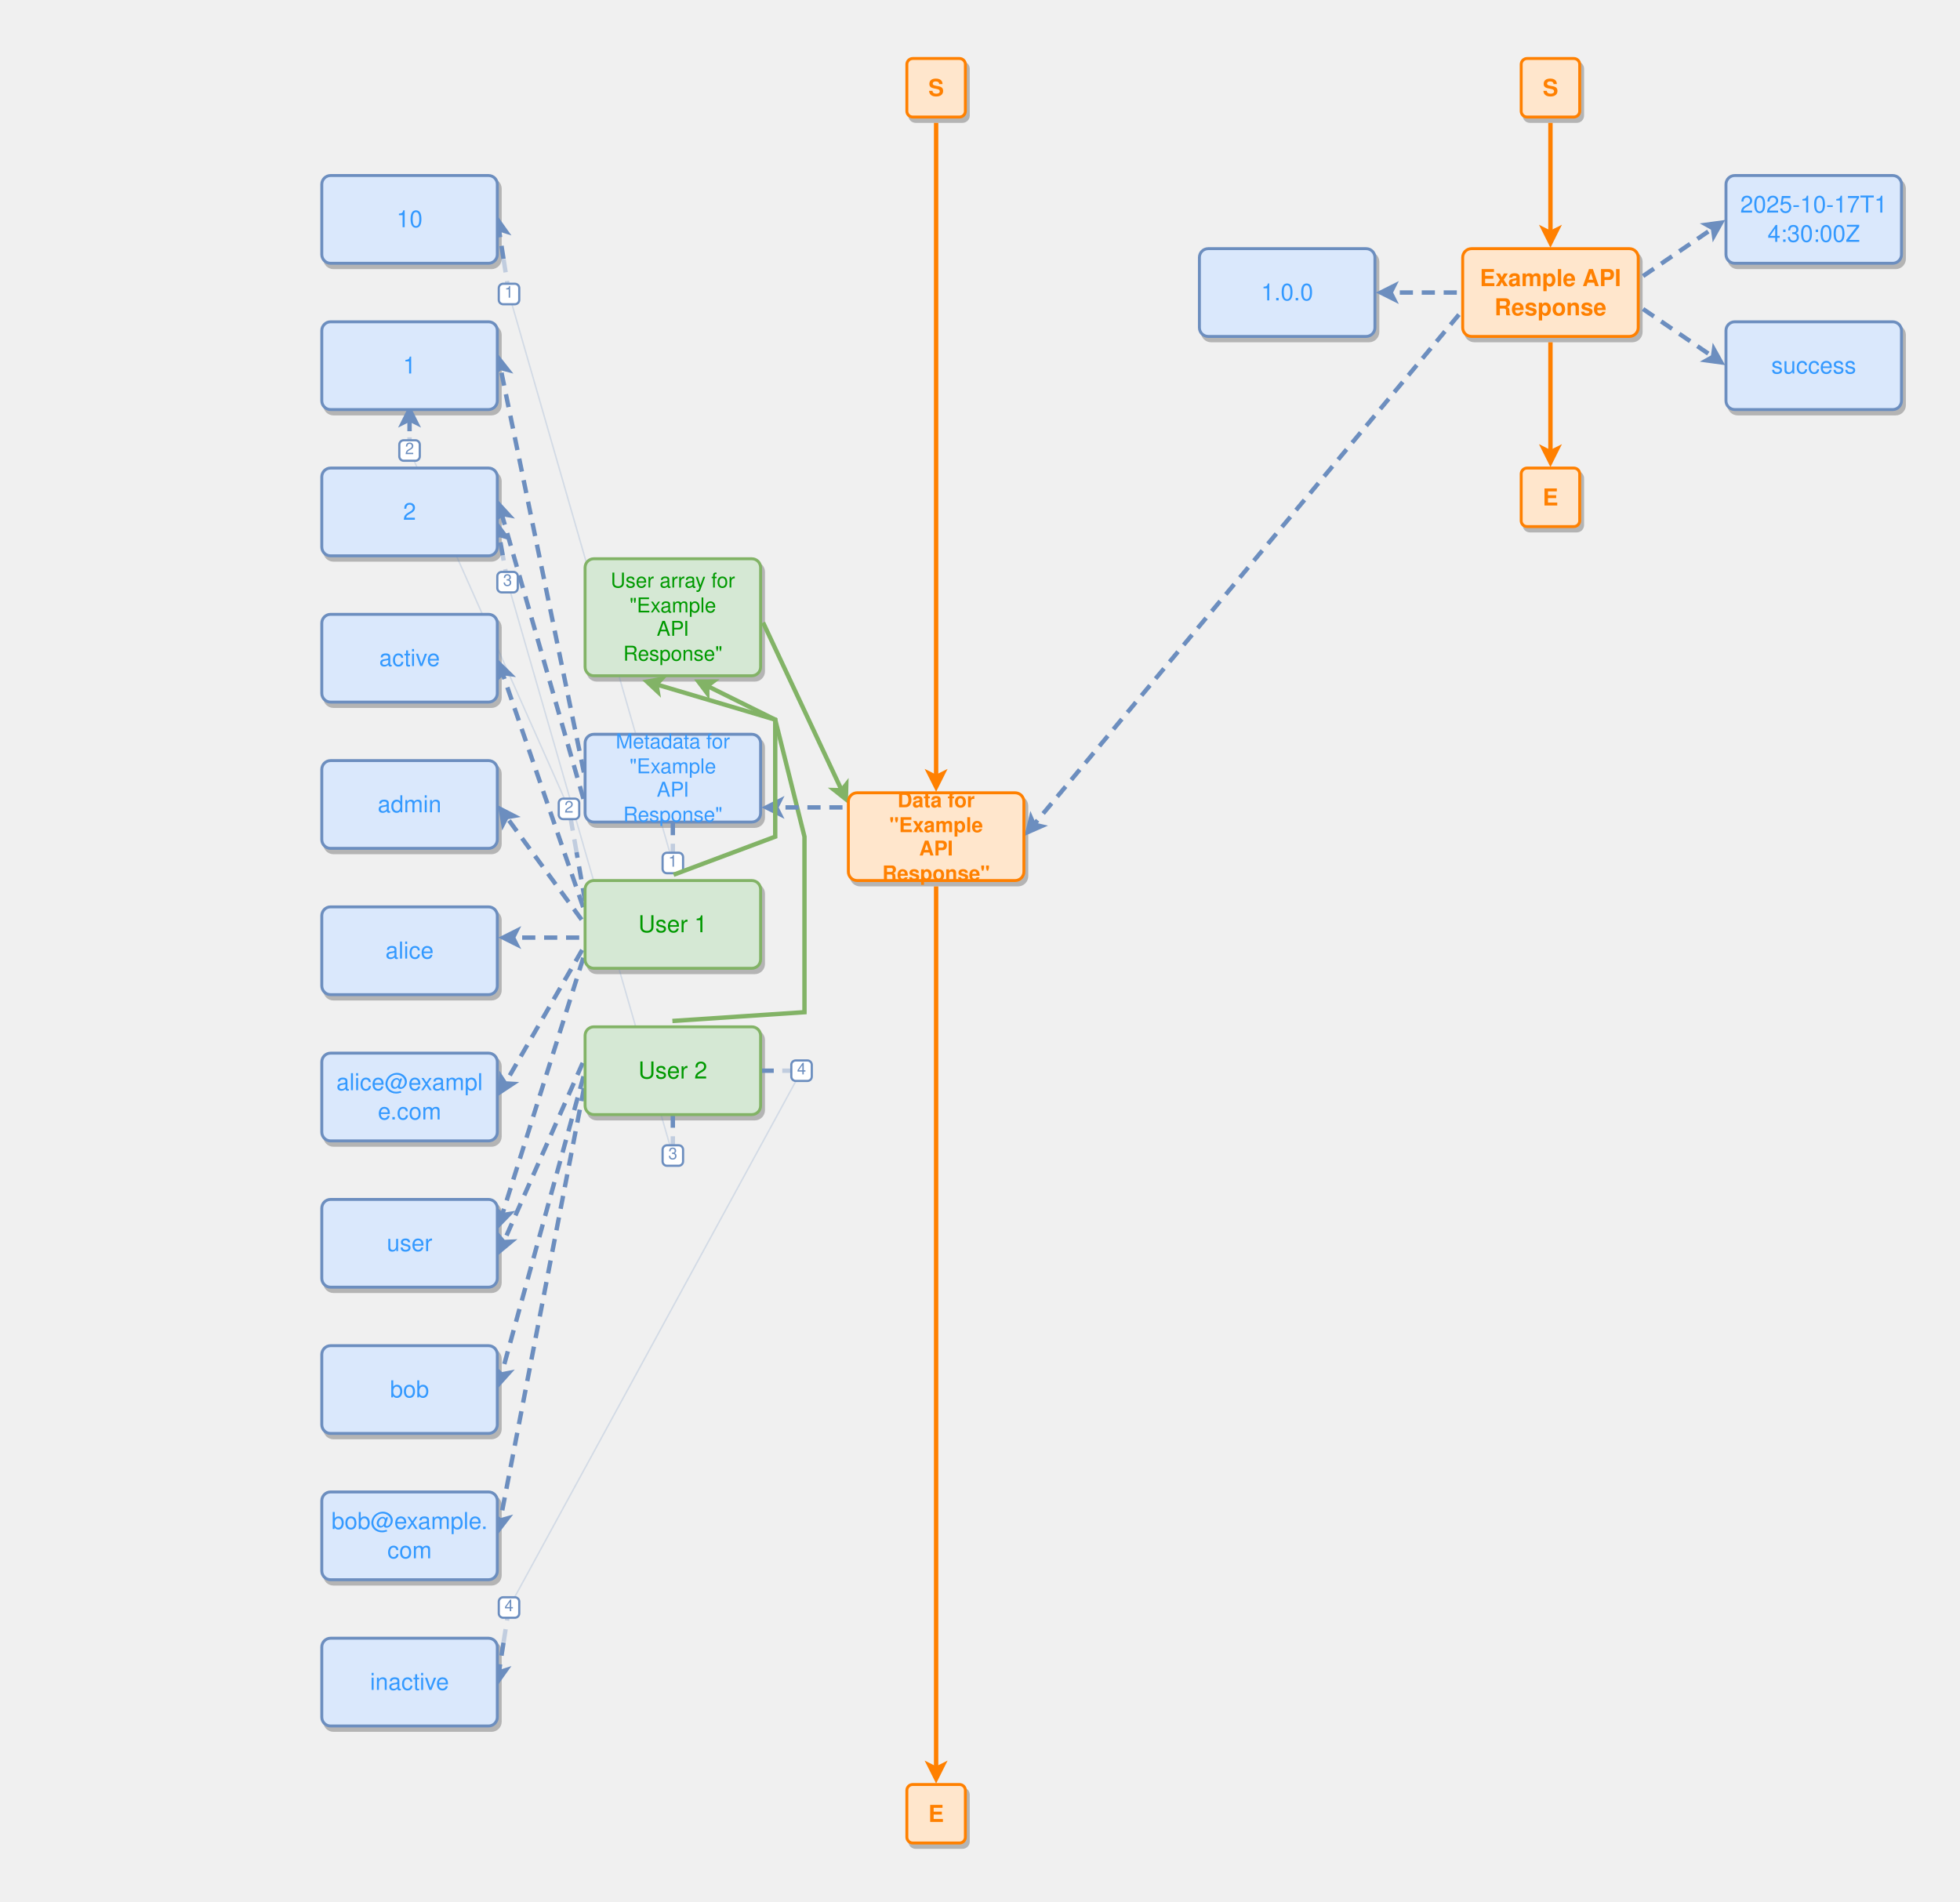
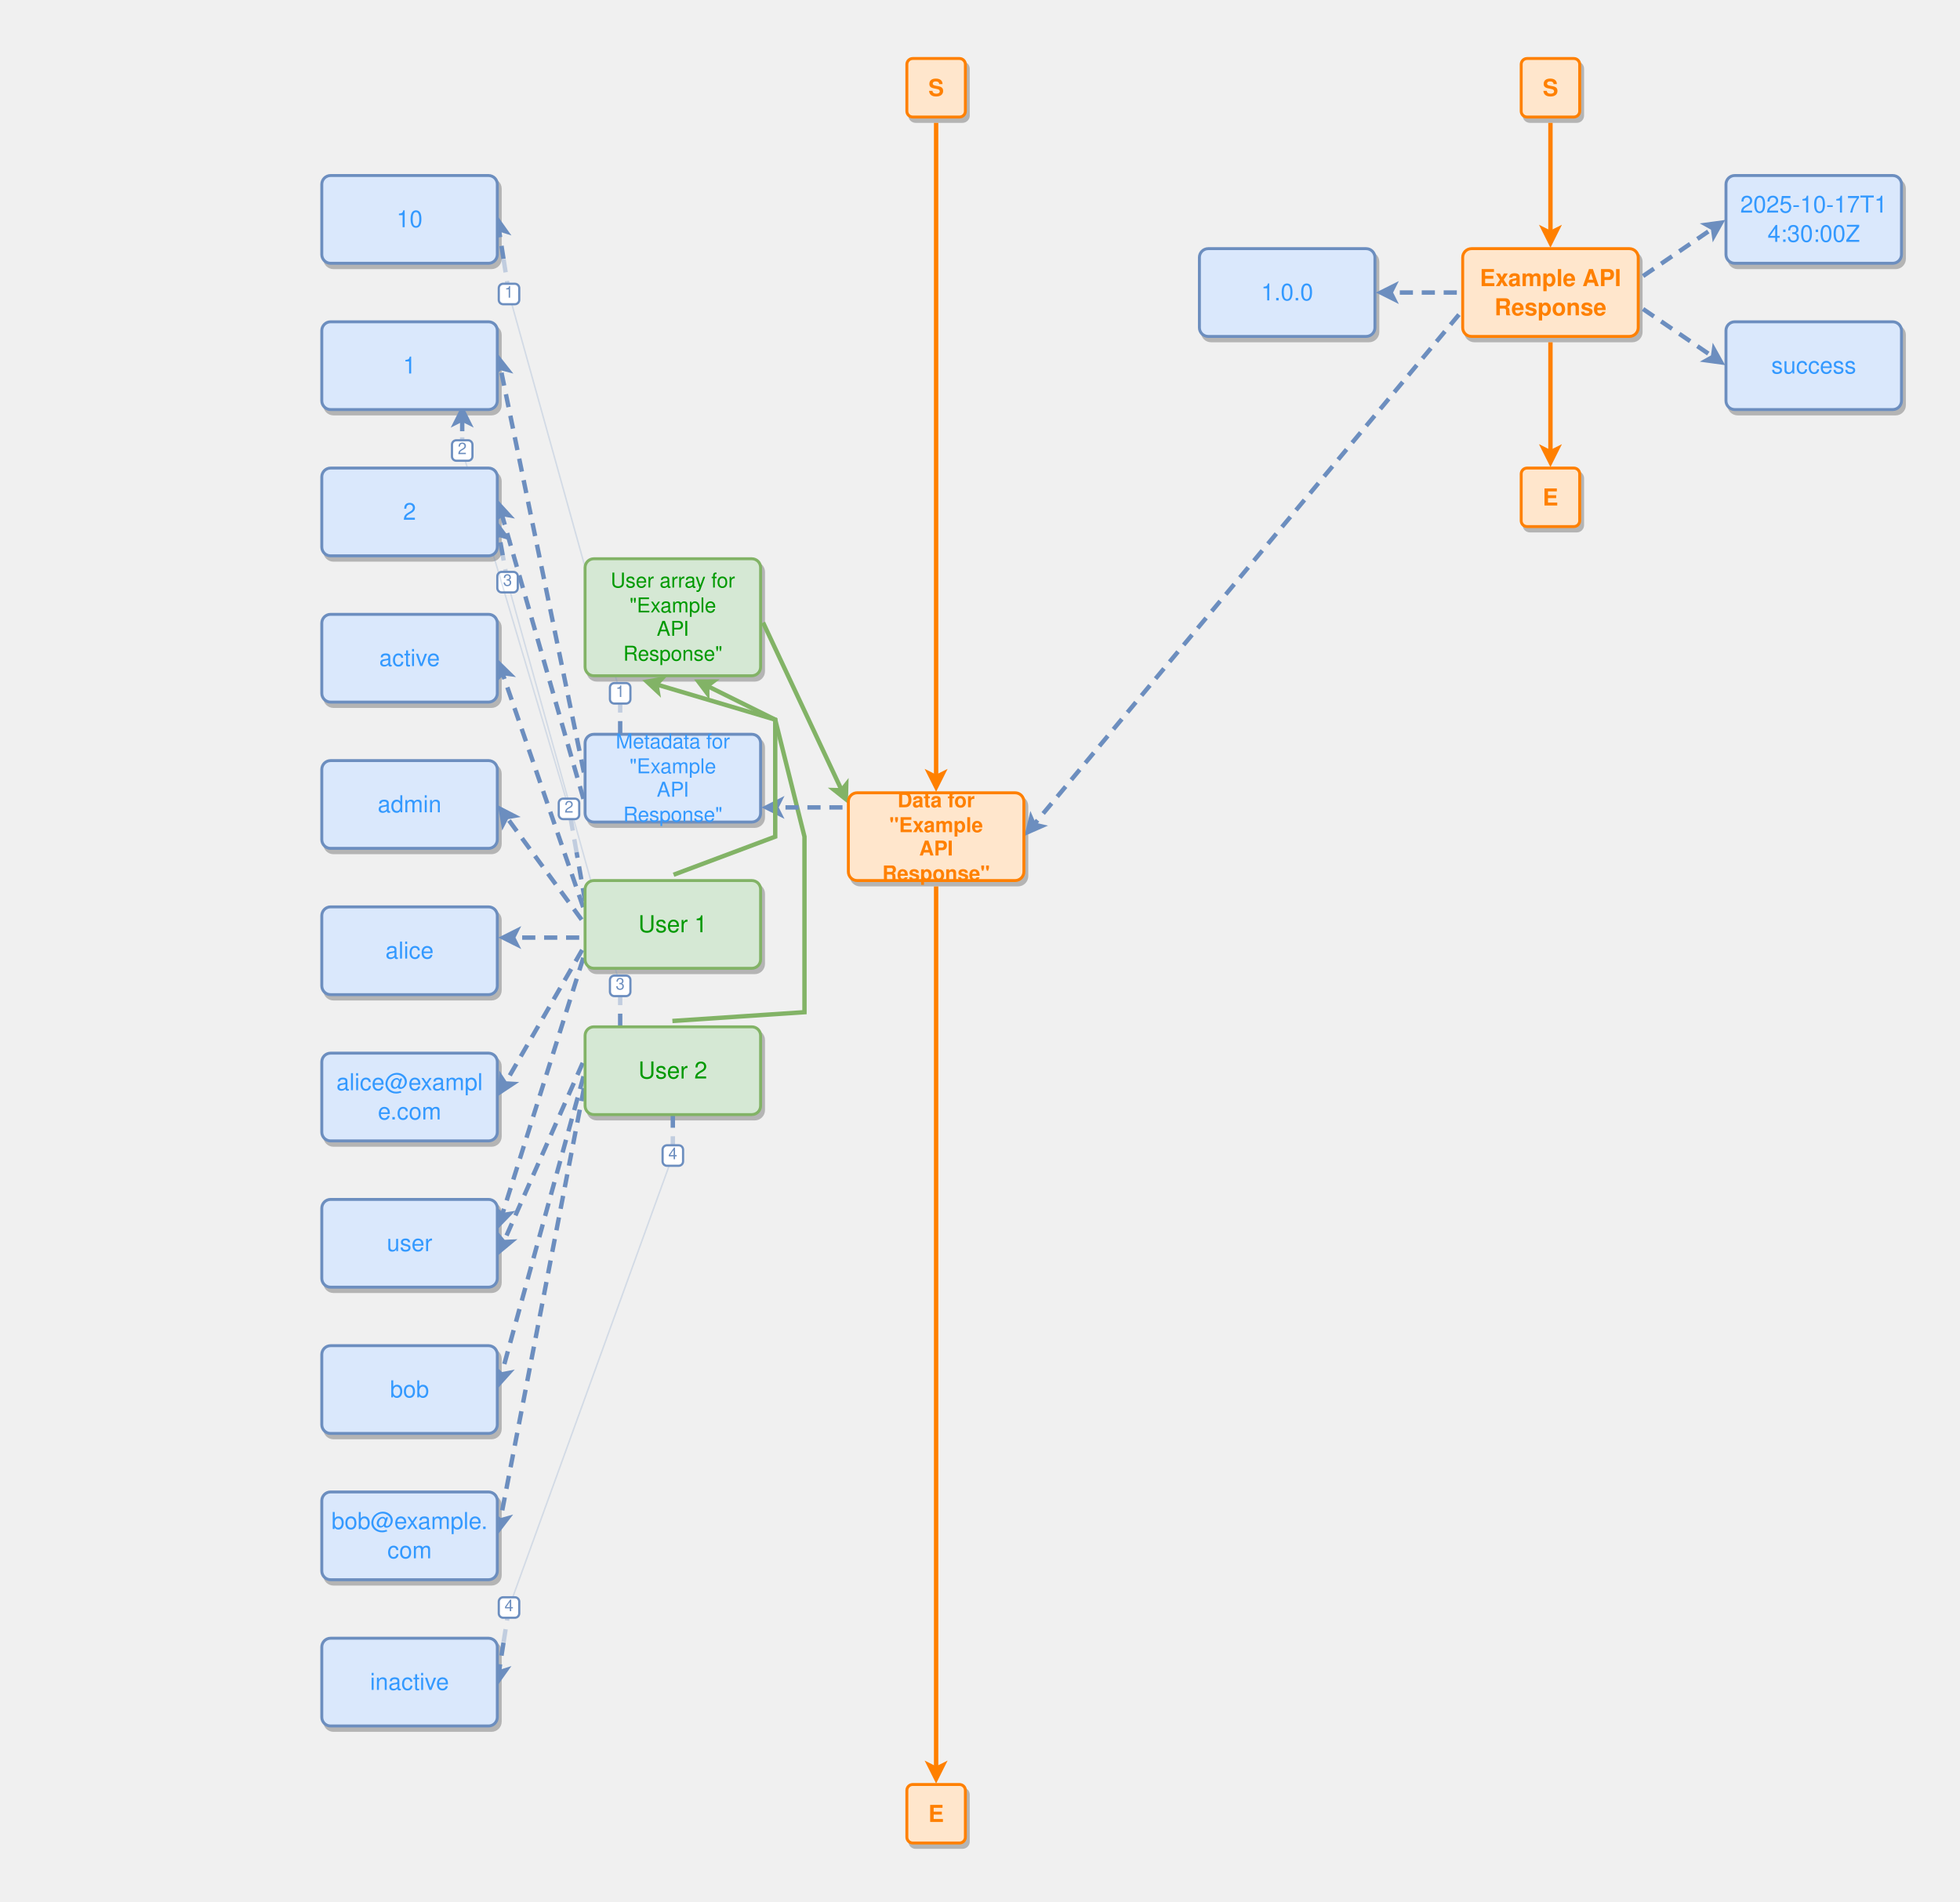
<svg xmlns="http://www.w3.org/2000/svg" width="1340" height="1300" viewBox="0 0 1340 1300">
  <defs>
  </defs>
  <g id="container-shells">
  </g>
  <g id="node-shadows">
    <rect x="220" y="220" width="120" height="60" rx="6" ry="6" fill="#000000" stroke="#000000" stroke-width="2" opacity="0.25" transform="translate(2,3)" />
    <rect x="400" y="702" width="120" height="60" rx="6" ry="6" fill="#000000" stroke="#000000" stroke-width="2" opacity="0.25" transform="translate(2,3)" />
    <rect x="400" y="382" width="120" height="80" rx="6" ry="6" fill="#000000" stroke="#000000" stroke-width="2" opacity="0.25" transform="translate(2,3)" />
    <rect x="220" y="420" width="120" height="60" rx="6" ry="6" fill="#000000" stroke="#000000" stroke-width="2" opacity="0.25" transform="translate(2,3)" />
    <rect x="220" y="520" width="120" height="60" rx="6" ry="6" fill="#000000" stroke="#000000" stroke-width="2" opacity="0.25" transform="translate(2,3)" />
    <rect x="220" y="620" width="120" height="60" rx="6" ry="6" fill="#000000" stroke="#000000" stroke-width="2" opacity="0.25" transform="translate(2,3)" />
    <rect x="220" y="720" width="120" height="60" rx="6" ry="6" fill="#000000" stroke="#000000" stroke-width="2" opacity="0.25" transform="translate(2,3)" />
    <rect x="220" y="920" width="120" height="60" rx="6" ry="6" fill="#000000" stroke="#000000" stroke-width="2" opacity="0.25" transform="translate(2,3)" />
    <rect x="220" y="1020" width="120" height="60" rx="6" ry="6" fill="#000000" stroke="#000000" stroke-width="2" opacity="0.25" transform="translate(2,3)" />
    <rect x="220" y="1120" width="120" height="60" rx="6" ry="6" fill="#000000" stroke="#000000" stroke-width="2" opacity="0.25" transform="translate(2,3)" />
    <rect x="1180" y="220" width="120" height="60" rx="6" ry="6" fill="#000000" stroke="#000000" stroke-width="2" opacity="0.25" transform="translate(2,3)" />
    <rect x="820" y="170" width="120" height="60" rx="6" ry="6" fill="#000000" stroke="#000000" stroke-width="2" opacity="0.25" transform="translate(2,3)" />
    <rect x="220" y="820" width="120" height="60" rx="6" ry="6" fill="#000000" stroke="#000000" stroke-width="2" opacity="0.25" transform="translate(2,3)" />
    <rect x="620" y="40" width="40" height="40" rx="4" ry="4" fill="#000000" stroke="#000000" stroke-width="2" opacity="0.25" transform="translate(2,3)" />
    <rect x="620" y="1220" width="40" height="40" rx="4" ry="4" fill="#000000" stroke="#000000" stroke-width="2" opacity="0.25" transform="translate(2,3)" />
    <rect x="1040" y="40" width="40" height="40" rx="4" ry="4" fill="#000000" stroke="#000000" stroke-width="2" opacity="0.25" transform="translate(2,3)" />
    <rect x="1040" y="320" width="40" height="40" rx="4" ry="4" fill="#000000" stroke="#000000" stroke-width="2" opacity="0.25" transform="translate(2,3)" />
    <rect x="220" y="120" width="120" height="60" rx="6" ry="6" fill="#000000" stroke="#000000" stroke-width="2" opacity="0.25" transform="translate(2,3)" />
    <rect x="220" y="320" width="120" height="60" rx="6" ry="6" fill="#000000" stroke="#000000" stroke-width="2" opacity="0.25" transform="translate(2,3)" />
    <rect x="1180" y="120" width="120" height="60" rx="6" ry="6" fill="#000000" stroke="#000000" stroke-width="2" opacity="0.25" transform="translate(2,3)" />
    <rect x="580" y="542" width="120" height="60" rx="6" ry="6" fill="#000000" stroke="#000000" stroke-width="2" opacity="0.25" transform="translate(2,3)" />
    <rect x="1000" y="170" width="120" height="60" rx="6" ry="6" fill="#000000" stroke="#000000" stroke-width="2" opacity="0.25" transform="translate(2,3)" />
    <rect x="400" y="502" width="120" height="60" rx="6" ry="6" fill="#000000" stroke="#000000" stroke-width="2" opacity="0.25" transform="translate(2,3)" />
    <rect x="400" y="602" width="120" height="60" rx="6" ry="6" fill="#000000" stroke="#000000" stroke-width="2" opacity="0.25" transform="translate(2,3)" />
  </g>
  <g id="edges">
    <g class="edge" data-edge-idx="0" data-edge-base="partof" data-edge-from="10" data-edge-to="11">
      <polyline points="459.70,698.01 550,692 550,572 530,492 448.77,467.91" fill="none" stroke="#82b366" stroke-width="3" />
      <path d="M 442.30 465.99 L 452.21 464.23 L 448.77 467.91 L 449.65 472.86 Z" fill="#82b366" stroke="#82b366" stroke-width="3" stroke-miterlimit="10" />
    </g>
    <g class="edge" data-edge-idx="1" data-edge-base="expresses" data-edge-from="10" data-edge-to="16">
      <line x1="398.94" y1="735.86" x2="342.85" y2="939.64" stroke="#6c8ebf" stroke-width="3" stroke-dasharray="9 6" />
      <path d="M 341.06 946.14 L 339.11 936.27 L 342.85 939.64 L 347.79 938.66 Z" fill="#6c8ebf" stroke="#6c8ebf" stroke-width="3" stroke-miterlimit="10" />
      <text x="370" y="837" text-anchor="middle" dominant-baseline="middle" font-family="Helvetica,Inter,Segoe UI,Arial" font-size="11" paint-order="stroke" stroke="#ffffff" stroke-width="3" stroke-linejoin="round" fill="#6c8ebf">
      </text>
    </g>
    <g class="edge" data-edge-idx="2" data-edge-base="expresses" data-edge-from="10" data-edge-to="17">
      <line x1="399.24" y1="743.93" x2="342.04" y2="1039.45" stroke="#6c8ebf" stroke-width="3" stroke-dasharray="9 6" />
      <path d="M 340.76 1046.07 L 338.05 1036.38 L 342.04 1039.45 L 346.89 1038.09 Z" fill="#6c8ebf" stroke="#6c8ebf" stroke-width="3" stroke-miterlimit="10" />
      <text x="370" y="891" text-anchor="middle" dominant-baseline="middle" font-family="Helvetica,Inter,Segoe UI,Arial" font-size="11" paint-order="stroke" stroke="#ffffff" stroke-width="3" stroke-linejoin="round" fill="#6c8ebf">
      </text>
    </g>
    <g class="edge" data-edge-idx="3" data-edge-base="expresses" data-edge-from="10" data-edge-to="18">
-       <line class="edge-ghost" x1="548.00" y1="732.00" x2="348.00" y2="1099.00" stroke="#6c8ebf" stroke-width="1" stroke-opacity="0.22" />
+       <line class="edge-ghost" x1="460.00" y1="790.00" x2="348.00" y2="1099.00" stroke="#6c8ebf" stroke-width="1" stroke-opacity="0.22" />
      <g class="edge-full" opacity="0">
-         <line x1="548.00" y1="732.00" x2="348.00" y2="1099.00" stroke="#6c8ebf" stroke-width="3" stroke-dasharray="9 6" />
-         <text x="448" y="915" text-anchor="middle" dominant-baseline="middle" font-family="Helvetica,Inter,Segoe UI,Arial" font-size="11" paint-order="stroke" stroke="#ffffff" stroke-width="3" stroke-linejoin="round" fill="#6c8ebf">
+         <line x1="460.00" y1="790.00" x2="348.00" y2="1099.00" stroke="#6c8ebf" stroke-width="3" stroke-dasharray="9 6" />
+         <text x="404" y="944" text-anchor="middle" dominant-baseline="middle" font-family="Helvetica,Inter,Segoe UI,Arial" font-size="11" paint-order="stroke" stroke="#ffffff" stroke-width="3" stroke-linejoin="round" fill="#6c8ebf">
      </text>
      </g>
      <g class="edge-stub" data-stub-end="source">
-         <line x1="520.00" y1="732.00" x2="534.82" y2="732.00" stroke="#6c8ebf" stroke-width="3" stroke-dasharray="9 6" />
-         <line x1="534.82" y1="732.00" x2="548.00" y2="732.00" stroke="#6c8ebf" stroke-width="3" stroke-dasharray="9 6" stroke-opacity="0.35" />
-         <g class="edge-badge">
-           <rect x="541.00" y="725.00" width="14.00" height="14.00" rx="3" fill="#ffffff" stroke="#6c8ebf" stroke-width="1.5" />
-           <text x="548.00" y="732.00" text-anchor="middle" dominant-baseline="central" font-size="11" font-family="Helvetica,Arial,sans-serif" fill="#6c8ebf">4</text>
+         <line x1="460.00" y1="762.00" x2="460.00" y2="776.82" stroke="#6c8ebf" stroke-width="3" stroke-dasharray="9 6" />
+         <line x1="460.00" y1="776.82" x2="460.00" y2="790.00" stroke="#6c8ebf" stroke-width="3" stroke-dasharray="9 6" stroke-opacity="0.35" />
+         <g class="edge-badge">
+           <rect x="453.00" y="783.00" width="14.00" height="14.00" rx="3" fill="#ffffff" stroke="#6c8ebf" stroke-width="1.5" />
+           <text x="460.00" y="790.00" text-anchor="middle" dominant-baseline="central" font-size="11" font-family="Helvetica,Arial,sans-serif" fill="#6c8ebf">4</text>
        </g>
      </g>
      <g class="edge-stub" data-stub-end="target">
        <line x1="344.24" y1="1123.00" x2="341.05" y2="1143.33" stroke="#6c8ebf" stroke-width="3" stroke-dasharray="9 6" />
        <line x1="348.00" y1="1099.00" x2="344.24" y2="1123.00" stroke="#6c8ebf" stroke-width="3" stroke-dasharray="9 6" stroke-opacity="0.35" />
        <path d="M 340.00 1150.00 L 336.95 1140.41 L 341.05 1143.33 L 345.84 1141.81 Z" fill="#6c8ebf" stroke="#6c8ebf" stroke-width="3" stroke-miterlimit="10" />
        <g class="edge-badge">
          <rect x="341.00" y="1092.00" width="14.00" height="14.00" rx="3" fill="#ffffff" stroke="#6c8ebf" stroke-width="1.5" />
          <text x="348.00" y="1099.00" text-anchor="middle" dominant-baseline="central" font-size="11" font-family="Helvetica,Arial,sans-serif" fill="#6c8ebf">4</text>
        </g>
      </g>
    </g>
    <g class="edge" data-edge-idx="4" data-edge-base="expresses" data-edge-from="10" data-edge-to="20">
      <line x1="398.39" y1="726.66" x2="344.34" y2="849.16" stroke="#6c8ebf" stroke-width="3" stroke-dasharray="9 6" />
      <path d="M 341.61 855.34 L 341.13 845.29 L 344.34 849.16 L 349.36 848.92 Z" fill="#6c8ebf" stroke="#6c8ebf" stroke-width="3" stroke-miterlimit="10" />
      <text x="371" y="787" text-anchor="middle" dominant-baseline="middle" font-family="Helvetica,Inter,Segoe UI,Arial" font-size="11" paint-order="stroke" stroke="#ffffff" stroke-width="3" stroke-linejoin="round" fill="#6c8ebf">
      </text>
    </g>
    <g class="edge" data-edge-idx="5" data-edge-base="expresses" data-edge-from="10" data-edge-to="4">
-       <line class="edge-ghost" x1="460.00" y1="790.00" x2="347.00" y2="398.00" stroke="#6c8ebf" stroke-width="1" stroke-opacity="0.22" />
+       <line class="edge-ghost" x1="424.00" y1="674.00" x2="347.00" y2="398.00" stroke="#6c8ebf" stroke-width="1" stroke-opacity="0.22" />
      <g class="edge-full" opacity="0">
-         <line x1="460.00" y1="790.00" x2="347.00" y2="398.00" stroke="#6c8ebf" stroke-width="3" stroke-dasharray="9 6" />
-         <text x="403" y="594" text-anchor="middle" dominant-baseline="middle" font-family="Helvetica,Inter,Segoe UI,Arial" font-size="11" paint-order="stroke" stroke="#ffffff" stroke-width="3" stroke-linejoin="round" fill="#6c8ebf">has id</text>
+         <line x1="424.00" y1="674.00" x2="347.00" y2="398.00" stroke="#6c8ebf" stroke-width="3" stroke-dasharray="9 6" />
+         <text x="385" y="536" text-anchor="middle" dominant-baseline="middle" font-family="Helvetica,Inter,Segoe UI,Arial" font-size="11" paint-order="stroke" stroke="#ffffff" stroke-width="3" stroke-linejoin="round" fill="#6c8ebf">has id</text>
      </g>
      <g class="edge-stub" data-stub-end="source">
-         <line x1="460.00" y1="762.00" x2="460.00" y2="776.82" stroke="#6c8ebf" stroke-width="3" stroke-dasharray="9 6" />
-         <line x1="460.00" y1="776.82" x2="460.00" y2="790.00" stroke="#6c8ebf" stroke-width="3" stroke-dasharray="9 6" stroke-opacity="0.35" />
-         <g class="edge-badge">
-           <rect x="453.00" y="783.00" width="14.00" height="14.00" rx="3" fill="#ffffff" stroke="#6c8ebf" stroke-width="1.5" />
-           <text x="460.00" y="790.00" text-anchor="middle" dominant-baseline="central" font-size="11" font-family="Helvetica,Arial,sans-serif" fill="#6c8ebf">3</text>
+         <line x1="424.00" y1="702.00" x2="424.00" y2="687.18" stroke="#6c8ebf" stroke-width="3" stroke-dasharray="9 6" />
+         <line x1="424.00" y1="687.18" x2="424.00" y2="674.00" stroke="#6c8ebf" stroke-width="3" stroke-dasharray="9 6" stroke-opacity="0.35" />
+         <g class="edge-badge">
+           <rect x="417.00" y="667.00" width="14.00" height="14.00" rx="3" fill="#ffffff" stroke="#6c8ebf" stroke-width="1.5" />
+           <text x="424.00" y="674.00" text-anchor="middle" dominant-baseline="central" font-size="11" font-family="Helvetica,Arial,sans-serif" fill="#6c8ebf">3</text>
        </g>
      </g>
      <g class="edge-stub" data-stub-end="target">
        <line x1="343.71" y1="379.65" x2="341.19" y2="365.64" stroke="#6c8ebf" stroke-width="3" stroke-dasharray="9 6" />
        <line x1="347.00" y1="398.00" x2="343.71" y2="379.65" stroke="#6c8ebf" stroke-width="3" stroke-dasharray="9 6" stroke-opacity="0.35" />
        <path d="M 340.00 359.00 L 346.02 367.06 L 341.19 365.64 L 337.16 368.65 Z" fill="#6c8ebf" stroke="#6c8ebf" stroke-width="3" stroke-miterlimit="10" />
        <g class="edge-badge">
          <rect x="340.00" y="391.00" width="14.00" height="14.00" rx="3" fill="#ffffff" stroke="#6c8ebf" stroke-width="1.5" />
          <text x="347.00" y="398.00" text-anchor="middle" dominant-baseline="central" font-size="11" font-family="Helvetica,Arial,sans-serif" fill="#6c8ebf">3</text>
        </g>
      </g>
    </g>
    <g class="edge" data-edge-idx="6" data-edge-base="partof" data-edge-from="11" data-edge-to="6">
      <line x1="521.70" y1="425.62" x2="575.44" y2="540.27" stroke="#82b366" stroke-width="3" />
      <path d="M 578.30 546.38 L 570.41 540.14 L 575.44 540.27 L 578.56 536.32 Z" fill="#82b366" stroke="#82b366" stroke-width="3" stroke-miterlimit="10" />
    </g>
    <g class="edge" data-edge-idx="7" data-edge-base="leadsto" data-edge-from="21" data-edge-to="6">
      <line x1="640.00" y1="84.00" x2="640.00" y2="531.25" stroke="#ff8000" stroke-width="3" />
      <path d="M 640.00 538.00 L 635.50 529.00 L 640.00 531.25 L 644.50 529.00 Z" fill="#ff8000" stroke="#ff8000" stroke-width="3" stroke-miterlimit="10" />
    </g>
    <g class="edge" data-edge-idx="8" data-edge-base="leadsto" data-edge-from="23" data-edge-to="7">
      <line x1="1060.00" y1="84.00" x2="1060.00" y2="159.25" stroke="#ff8000" stroke-width="3" />
      <path d="M 1060.00 166.00 L 1055.50 157.00 L 1060.00 159.25 L 1064.50 157.00 Z" fill="#ff8000" stroke="#ff8000" stroke-width="3" stroke-miterlimit="10" />
    </g>
    <g class="edge" data-edge-idx="9" data-edge-base="leadsto" data-edge-from="6" data-edge-to="22">
      <line x1="640.00" y1="606.00" x2="640.00" y2="1209.25" stroke="#ff8000" stroke-width="3" />
      <path d="M 640.00 1216.00 L 635.50 1207.00 L 640.00 1209.25 L 644.50 1207.00 Z" fill="#ff8000" stroke="#ff8000" stroke-width="3" stroke-miterlimit="10" />
    </g>
    <g class="edge" data-edge-idx="10" data-edge-base="expresses" data-edge-from="6" data-edge-to="8">
      <line x1="576.00" y1="552.00" x2="530.75" y2="552.00" stroke="#6c8ebf" stroke-width="3" stroke-dasharray="9 6" />
      <path d="M 524.00 552.00 L 533.00 547.50 L 530.75 552.00 L 533.00 556.50 Z" fill="#6c8ebf" stroke="#6c8ebf" stroke-width="3" stroke-miterlimit="10" />
      <text x="553" y="552" text-anchor="middle" dominant-baseline="middle" font-family="Helvetica,Inter,Segoe UI,Arial" font-size="11" paint-order="stroke" stroke="#ffffff" stroke-width="3" stroke-linejoin="round" fill="#6c8ebf">
      </text>
    </g>
    <g class="edge" data-edge-idx="11" data-edge-base="expresses" data-edge-from="7" data-edge-to="19">
      <line x1="1123.30" y1="211.26" x2="1171.12" y2="243.93" stroke="#6c8ebf" stroke-width="3" stroke-dasharray="9 6" />
      <path d="M 1176.70 247.74 L 1166.73 246.38 L 1171.12 243.93 L 1171.81 238.95 Z" fill="#6c8ebf" stroke="#6c8ebf" stroke-width="3" stroke-miterlimit="10" />
      <text x="1147" y="227" text-anchor="middle" dominant-baseline="middle" font-family="Helvetica,Inter,Segoe UI,Arial" font-size="11" paint-order="stroke" stroke="#ffffff" stroke-width="3" stroke-linejoin="round" fill="#6c8ebf">
      </text>
    </g>
    <g class="edge" data-edge-idx="12" data-edge-base="expresses" data-edge-from="7" data-edge-to="2">
      <line x1="996.00" y1="200.00" x2="950.75" y2="200.00" stroke="#6c8ebf" stroke-width="3" stroke-dasharray="9 6" />
      <path d="M 944.00 200.00 L 953.00 195.50 L 950.75 200.00 L 953.00 204.50 Z" fill="#6c8ebf" stroke="#6c8ebf" stroke-width="3" stroke-miterlimit="10" />
      <text x="973" y="200" text-anchor="middle" dominant-baseline="middle" font-family="Helvetica,Inter,Segoe UI,Arial" font-size="11" paint-order="stroke" stroke="#ffffff" stroke-width="3" stroke-linejoin="round" fill="#6c8ebf">
      </text>
    </g>
    <g class="edge" data-edge-idx="13" data-edge-base="leadsto" data-edge-from="7" data-edge-to="24">
      <line x1="1060.00" y1="234.00" x2="1060.00" y2="309.25" stroke="#ff8000" stroke-width="3" />
      <path d="M 1060.00 316.00 L 1055.50 307.00 L 1060.00 309.25 L 1064.50 307.00 Z" fill="#ff8000" stroke="#ff8000" stroke-width="3" stroke-miterlimit="10" />
    </g>
    <g class="edge" data-edge-idx="14" data-edge-base="expresses" data-edge-from="7" data-edge-to="5">
      <line x1="1123.30" y1="188.74" x2="1171.12" y2="156.07" stroke="#6c8ebf" stroke-width="3" stroke-dasharray="9 6" />
      <path d="M 1176.70 152.26 L 1171.81 161.05 L 1171.12 156.07 L 1166.73 153.62 Z" fill="#6c8ebf" stroke="#6c8ebf" stroke-width="3" stroke-miterlimit="10" />
      <text x="1147" y="172" text-anchor="middle" dominant-baseline="middle" font-family="Helvetica,Inter,Segoe UI,Arial" font-size="11" paint-order="stroke" stroke="#ffffff" stroke-width="3" stroke-linejoin="round" fill="#6c8ebf">
      </text>
    </g>
    <g class="edge" data-edge-idx="15" data-edge-base="expresses" data-edge-from="7" data-edge-to="6">
      <line x1="997.44" y1="215.07" x2="706.88" y2="563.74" stroke="#6c8ebf" stroke-width="3" stroke-dasharray="9 6" />
      <path d="M 702.56 568.93 L 704.87 559.13 L 706.88 563.74 L 711.78 564.89 Z" fill="#6c8ebf" stroke="#6c8ebf" stroke-width="3" stroke-miterlimit="10" />
      <text x="851" y="389" text-anchor="middle" dominant-baseline="middle" font-family="Helvetica,Inter,Segoe UI,Arial" font-size="11" paint-order="stroke" stroke="#ffffff" stroke-width="3" stroke-linejoin="round" fill="#6c8ebf">
      </text>
    </g>
    <g class="edge" data-edge-idx="16" data-edge-base="expresses" data-edge-from="8" data-edge-to="1">
      <line x1="399.19" y1="528.08" x2="342.17" y2="251.53" stroke="#6c8ebf" stroke-width="3" stroke-dasharray="9 6" />
      <path d="M 340.81 244.92 L 347.03 252.82 L 342.17 251.53 L 338.22 254.64 Z" fill="#6c8ebf" stroke="#6c8ebf" stroke-width="3" stroke-miterlimit="10" />
      <text x="370" y="389" text-anchor="middle" dominant-baseline="middle" font-family="Helvetica,Inter,Segoe UI,Arial" font-size="11" paint-order="stroke" stroke="#ffffff" stroke-width="3" stroke-linejoin="round" fill="#6c8ebf">
      </text>
    </g>
    <g class="edge" data-edge-idx="17" data-edge-base="expresses" data-edge-from="8" data-edge-to="3">
-       <line class="edge-ghost" x1="460.00" y1="590.00" x2="348.00" y2="201.00" stroke="#6c8ebf" stroke-width="1" stroke-opacity="0.22" />
+       <line class="edge-ghost" x1="424.00" y1="474.00" x2="348.00" y2="201.00" stroke="#6c8ebf" stroke-width="1" stroke-opacity="0.22" />
      <g class="edge-full" opacity="0">
-         <line x1="460.00" y1="590.00" x2="348.00" y2="201.00" stroke="#6c8ebf" stroke-width="3" stroke-dasharray="9 6" />
-         <text x="404" y="395" text-anchor="middle" dominant-baseline="middle" font-family="Helvetica,Inter,Segoe UI,Arial" font-size="11" paint-order="stroke" stroke="#ffffff" stroke-width="3" stroke-linejoin="round" fill="#6c8ebf">
+         <line x1="424.00" y1="474.00" x2="348.00" y2="201.00" stroke="#6c8ebf" stroke-width="3" stroke-dasharray="9 6" />
+         <text x="386" y="337" text-anchor="middle" dominant-baseline="middle" font-family="Helvetica,Inter,Segoe UI,Arial" font-size="11" paint-order="stroke" stroke="#ffffff" stroke-width="3" stroke-linejoin="round" fill="#6c8ebf">
      </text>
      </g>
      <g class="edge-stub" data-stub-end="source">
-         <line x1="460.00" y1="562.00" x2="460.00" y2="576.82" stroke="#6c8ebf" stroke-width="3" stroke-dasharray="9 6" />
-         <line x1="460.00" y1="576.82" x2="460.00" y2="590.00" stroke="#6c8ebf" stroke-width="3" stroke-dasharray="9 6" stroke-opacity="0.35" />
-         <g class="edge-badge">
-           <rect x="453.00" y="583.00" width="14.00" height="14.00" rx="3" fill="#ffffff" stroke="#6c8ebf" stroke-width="1.5" />
-           <text x="460.00" y="590.00" text-anchor="middle" dominant-baseline="central" font-size="11" font-family="Helvetica,Arial,sans-serif" fill="#6c8ebf">1</text>
+         <line x1="424.00" y1="502.00" x2="424.00" y2="487.18" stroke="#6c8ebf" stroke-width="3" stroke-dasharray="9 6" />
+         <line x1="424.00" y1="487.18" x2="424.00" y2="474.00" stroke="#6c8ebf" stroke-width="3" stroke-dasharray="9 6" stroke-opacity="0.35" />
+         <g class="edge-badge">
+           <rect x="417.00" y="467.00" width="14.00" height="14.00" rx="3" fill="#ffffff" stroke="#6c8ebf" stroke-width="1.5" />
+           <text x="424.00" y="474.00" text-anchor="middle" dominant-baseline="central" font-size="11" font-family="Helvetica,Arial,sans-serif" fill="#6c8ebf">1</text>
        </g>
      </g>
      <g class="edge-stub" data-stub-end="target">
        <line x1="344.24" y1="177.00" x2="341.05" y2="156.67" stroke="#6c8ebf" stroke-width="3" stroke-dasharray="9 6" />
        <line x1="348.00" y1="201.00" x2="344.24" y2="177.00" stroke="#6c8ebf" stroke-width="3" stroke-dasharray="9 6" stroke-opacity="0.35" />
        <path d="M 340.00 150.00 L 345.84 158.19 L 341.05 156.67 L 336.95 159.59 Z" fill="#6c8ebf" stroke="#6c8ebf" stroke-width="3" stroke-miterlimit="10" />
        <g class="edge-badge">
          <rect x="341.00" y="194.00" width="14.00" height="14.00" rx="3" fill="#ffffff" stroke="#6c8ebf" stroke-width="1.5" />
          <text x="348.00" y="201.00" text-anchor="middle" dominant-baseline="central" font-size="11" font-family="Helvetica,Arial,sans-serif" fill="#6c8ebf">1</text>
        </g>
      </g>
    </g>
    <g class="edge" data-edge-idx="18" data-edge-base="expresses" data-edge-from="8" data-edge-to="4">
      <line x1="398.90" y1="546.16" x2="342.97" y2="351.33" stroke="#6c8ebf" stroke-width="3" stroke-dasharray="9 6" />
      <path d="M 341.10 344.84 L 347.91 352.25 L 342.97 351.33 L 339.26 354.74 Z" fill="#6c8ebf" stroke="#6c8ebf" stroke-width="3" stroke-miterlimit="10" />
      <text x="370" y="448" text-anchor="middle" dominant-baseline="middle" font-family="Helvetica,Inter,Segoe UI,Arial" font-size="11" paint-order="stroke" stroke="#ffffff" stroke-width="3" stroke-linejoin="round" fill="#6c8ebf">
      </text>
    </g>
    <g class="edge" data-edge-idx="19" data-edge-base="expresses" data-edge-from="9" data-edge-to="1">
-       <line class="edge-ghost" x1="389.00" y1="553.00" x2="280.00" y2="308.00" stroke="#6c8ebf" stroke-width="1" stroke-opacity="0.22" />
+       <line class="edge-ghost" x1="389.00" y1="553.00" x2="316.00" y2="308.00" stroke="#6c8ebf" stroke-width="1" stroke-opacity="0.22" />
      <g class="edge-full" opacity="0">
-         <line x1="389.00" y1="553.00" x2="280.00" y2="308.00" stroke="#6c8ebf" stroke-width="3" stroke-dasharray="9 6" />
-         <text x="334" y="430" text-anchor="middle" dominant-baseline="middle" font-family="Helvetica,Inter,Segoe UI,Arial" font-size="11" paint-order="stroke" stroke="#ffffff" stroke-width="3" stroke-linejoin="round" fill="#6c8ebf">has id</text>
+         <line x1="389.00" y1="553.00" x2="316.00" y2="308.00" stroke="#6c8ebf" stroke-width="3" stroke-dasharray="9 6" />
+         <text x="352" y="430" text-anchor="middle" dominant-baseline="middle" font-family="Helvetica,Inter,Segoe UI,Arial" font-size="11" paint-order="stroke" stroke="#ffffff" stroke-width="3" stroke-linejoin="round" fill="#6c8ebf">has id</text>
      </g>
      <g class="edge-stub" data-stub-end="source">
        <line x1="400.00" y1="616.00" x2="394.18" y2="582.65" stroke="#6c8ebf" stroke-width="3" stroke-dasharray="9 6" />
        <line x1="394.18" y1="582.65" x2="389.00" y2="553.00" stroke="#6c8ebf" stroke-width="3" stroke-dasharray="9 6" stroke-opacity="0.35" />
        <g class="edge-badge">
          <rect x="382.00" y="546.00" width="14.00" height="14.00" rx="3" fill="#ffffff" stroke="#6c8ebf" stroke-width="1.5" />
          <text x="389.00" y="553.00" text-anchor="middle" dominant-baseline="central" font-size="11" font-family="Helvetica,Arial,sans-serif" fill="#6c8ebf">2</text>
        </g>
      </g>
      <g class="edge-stub" data-stub-end="target">
-         <line x1="280.00" y1="294.82" x2="280.00" y2="286.75" stroke="#6c8ebf" stroke-width="3" stroke-dasharray="9 6" />
-         <line x1="280.00" y1="308.00" x2="280.00" y2="294.82" stroke="#6c8ebf" stroke-width="3" stroke-dasharray="9 6" stroke-opacity="0.35" />
-         <path d="M 280.00 280.00 L 284.50 289.00 L 280.00 286.75 L 275.50 289.00 Z" fill="#6c8ebf" stroke="#6c8ebf" stroke-width="3" stroke-miterlimit="10" />
-         <g class="edge-badge">
-           <rect x="273.00" y="301.00" width="14.00" height="14.00" rx="3" fill="#ffffff" stroke="#6c8ebf" stroke-width="1.5" />
-           <text x="280.00" y="308.00" text-anchor="middle" dominant-baseline="central" font-size="11" font-family="Helvetica,Arial,sans-serif" fill="#6c8ebf">2</text>
+         <line x1="316.00" y1="294.82" x2="316.00" y2="286.75" stroke="#6c8ebf" stroke-width="3" stroke-dasharray="9 6" />
+         <line x1="316.00" y1="308.00" x2="316.00" y2="294.82" stroke="#6c8ebf" stroke-width="3" stroke-dasharray="9 6" stroke-opacity="0.35" />
+         <path d="M 316.00 280.00 L 320.50 289.00 L 316.00 286.75 L 311.50 289.00 Z" fill="#6c8ebf" stroke="#6c8ebf" stroke-width="3" stroke-miterlimit="10" />
+         <g class="edge-badge">
+           <rect x="309.00" y="301.00" width="14.00" height="14.00" rx="3" fill="#ffffff" stroke="#6c8ebf" stroke-width="1.5" />
+           <text x="316.00" y="308.00" text-anchor="middle" dominant-baseline="central" font-size="11" font-family="Helvetica,Arial,sans-serif" fill="#6c8ebf">2</text>
        </g>
      </g>
    </g>
    <g class="edge" data-edge-idx="20" data-edge-base="partof" data-edge-from="9" data-edge-to="11">
      <polyline points="460.51,598.03 530,572 530,492 483.54,468.97" fill="none" stroke="#82b366" stroke-width="3" />
      <path d="M 477.49 465.97 L 487.55 465.93 L 483.54 468.97 L 483.55 474.00 Z" fill="#82b366" stroke="#82b366" stroke-width="3" stroke-miterlimit="10" />
    </g>
    <g class="edge" data-edge-idx="21" data-edge-base="expresses" data-edge-from="9" data-edge-to="12">
      <line x1="398.70" y1="620.22" x2="343.50" y2="460.16" stroke="#6c8ebf" stroke-width="3" stroke-dasharray="9 6" />
      <path d="M 341.30 453.78 L 348.49 460.82 L 343.50 460.16 L 339.98 463.76 Z" fill="#6c8ebf" stroke="#6c8ebf" stroke-width="3" stroke-miterlimit="10" />
      <text x="370" y="540" text-anchor="middle" dominant-baseline="middle" font-family="Helvetica,Inter,Segoe UI,Arial" font-size="11" paint-order="stroke" stroke="#ffffff" stroke-width="3" stroke-linejoin="round" fill="#6c8ebf">
      </text>
    </g>
    <g class="edge" data-edge-idx="22" data-edge-base="expresses" data-edge-from="9" data-edge-to="13">
      <line x1="397.64" y1="628.77" x2="346.35" y2="558.68" stroke="#6c8ebf" stroke-width="3" stroke-dasharray="9 6" />
      <path d="M 342.36 553.23 L 351.31 557.83 L 346.35 558.68 L 344.04 563.15 Z" fill="#6c8ebf" stroke="#6c8ebf" stroke-width="3" stroke-miterlimit="10" />
      <text x="371" y="593" text-anchor="middle" dominant-baseline="middle" font-family="Helvetica,Inter,Segoe UI,Arial" font-size="11" paint-order="stroke" stroke="#ffffff" stroke-width="3" stroke-linejoin="round" fill="#6c8ebf">
      </text>
    </g>
    <g class="edge" data-edge-idx="23" data-edge-base="expresses" data-edge-from="9" data-edge-to="14">
      <line x1="396.00" y1="641.00" x2="350.75" y2="641.00" stroke="#6c8ebf" stroke-width="3" stroke-dasharray="9 6" />
      <path d="M 344.00 641.00 L 353.00 636.50 L 350.75 641.00 L 353.00 645.50 Z" fill="#6c8ebf" stroke="#6c8ebf" stroke-width="3" stroke-miterlimit="10" />
      <text x="373" y="641" text-anchor="middle" dominant-baseline="middle" font-family="Helvetica,Inter,Segoe UI,Arial" font-size="11" paint-order="stroke" stroke="#ffffff" stroke-width="3" stroke-linejoin="round" fill="#6c8ebf">
      </text>
    </g>
    <g class="edge" data-edge-idx="24" data-edge-base="expresses" data-edge-from="9" data-edge-to="15">
      <line x1="398.00" y1="649.46" x2="345.37" y2="740.69" stroke="#6c8ebf" stroke-width="3" stroke-dasharray="9 6" />
      <path d="M 342.00 746.54 L 342.60 736.49 L 345.37 740.69 L 350.39 740.99 Z" fill="#6c8ebf" stroke="#6c8ebf" stroke-width="3" stroke-miterlimit="10" />
      <text x="371" y="694" text-anchor="middle" dominant-baseline="middle" font-family="Helvetica,Inter,Segoe UI,Arial" font-size="11" paint-order="stroke" stroke="#ffffff" stroke-width="3" stroke-linejoin="round" fill="#6c8ebf">
      </text>
    </g>
    <g class="edge" data-edge-idx="25" data-edge-base="expresses" data-edge-from="9" data-edge-to="20">
      <line x1="398.80" y1="654.81" x2="343.24" y2="830.75" stroke="#6c8ebf" stroke-width="3" stroke-dasharray="9 6" />
      <path d="M 341.20 837.19 L 339.62 827.25 L 343.24 830.75 L 348.21 829.96 Z" fill="#6c8ebf" stroke="#6c8ebf" stroke-width="3" stroke-miterlimit="10" />
      <text x="370" y="742" text-anchor="middle" dominant-baseline="middle" font-family="Helvetica,Inter,Segoe UI,Arial" font-size="11" paint-order="stroke" stroke="#ffffff" stroke-width="3" stroke-linejoin="round" fill="#6c8ebf">
      </text>
    </g>
  </g>
  <g id="nodes">
    <rect x="220" y="220" width="120" height="60" rx="6" ry="6" fill="#dae8fc" stroke="#6c8ebf" stroke-width="2" />
    <text x="280" y="250" text-anchor="middle" dominant-baseline="middle" font-family="Helvetica,Inter,Segoe UI,Arial" font-size="16" font-weight="normal" fill="#3399ff">1</text>
    <rect x="400" y="702" width="120" height="60" rx="6" ry="6" fill="#d5e8d4" stroke="#82b366" stroke-width="2" />
    <text x="460" y="732" text-anchor="middle" dominant-baseline="middle" font-family="Helvetica,Inter,Segoe UI,Arial" font-size="16" font-weight="normal" fill="#009900">User 2</text>
    <rect x="400" y="382" width="120" height="80" rx="6" ry="6" fill="#d5e8d4" stroke="#82b366" stroke-width="2" />
    <text x="460" y="397" text-anchor="middle" dominant-baseline="middle" font-family="Helvetica,Inter,Segoe UI,Arial" font-size="14" font-weight="normal" fill="#009900">User array for</text>
    <text x="460" y="414" text-anchor="middle" dominant-baseline="middle" font-family="Helvetica,Inter,Segoe UI,Arial" font-size="14" font-weight="normal" fill="#009900">"Example</text>
    <text x="460" y="430" text-anchor="middle" dominant-baseline="middle" font-family="Helvetica,Inter,Segoe UI,Arial" font-size="14" font-weight="normal" fill="#009900">API</text>
    <text x="460" y="447" text-anchor="middle" dominant-baseline="middle" font-family="Helvetica,Inter,Segoe UI,Arial" font-size="14" font-weight="normal" fill="#009900">Response"</text>
    <rect x="220" y="420" width="120" height="60" rx="6" ry="6" fill="#dae8fc" stroke="#6c8ebf" stroke-width="2" />
    <text x="280" y="450" text-anchor="middle" dominant-baseline="middle" font-family="Helvetica,Inter,Segoe UI,Arial" font-size="16" font-weight="normal" fill="#3399ff">active</text>
    <rect x="220" y="520" width="120" height="60" rx="6" ry="6" fill="#dae8fc" stroke="#6c8ebf" stroke-width="2" />
    <text x="280" y="550" text-anchor="middle" dominant-baseline="middle" font-family="Helvetica,Inter,Segoe UI,Arial" font-size="16" font-weight="normal" fill="#3399ff">admin</text>
    <rect x="220" y="620" width="120" height="60" rx="6" ry="6" fill="#dae8fc" stroke="#6c8ebf" stroke-width="2" />
    <text x="280" y="650" text-anchor="middle" dominant-baseline="middle" font-family="Helvetica,Inter,Segoe UI,Arial" font-size="16" font-weight="normal" fill="#3399ff">alice</text>
    <rect x="220" y="720" width="120" height="60" rx="6" ry="6" fill="#dae8fc" stroke="#6c8ebf" stroke-width="2" />
    <text x="280" y="740" text-anchor="middle" dominant-baseline="middle" font-family="Helvetica,Inter,Segoe UI,Arial" font-size="16" font-weight="normal" fill="#3399ff">alice@exampl</text>
    <text x="280" y="760" text-anchor="middle" dominant-baseline="middle" font-family="Helvetica,Inter,Segoe UI,Arial" font-size="16" font-weight="normal" fill="#3399ff">e.com</text>
    <rect x="220" y="920" width="120" height="60" rx="6" ry="6" fill="#dae8fc" stroke="#6c8ebf" stroke-width="2" />
    <text x="280" y="950" text-anchor="middle" dominant-baseline="middle" font-family="Helvetica,Inter,Segoe UI,Arial" font-size="16" font-weight="normal" fill="#3399ff">bob</text>
    <rect x="220" y="1020" width="120" height="60" rx="6" ry="6" fill="#dae8fc" stroke="#6c8ebf" stroke-width="2" />
    <text x="280" y="1040" text-anchor="middle" dominant-baseline="middle" font-family="Helvetica,Inter,Segoe UI,Arial" font-size="16" font-weight="normal" fill="#3399ff">bob@example.</text>
    <text x="280" y="1060" text-anchor="middle" dominant-baseline="middle" font-family="Helvetica,Inter,Segoe UI,Arial" font-size="16" font-weight="normal" fill="#3399ff">com</text>
    <rect x="220" y="1120" width="120" height="60" rx="6" ry="6" fill="#dae8fc" stroke="#6c8ebf" stroke-width="2" />
    <text x="280" y="1150" text-anchor="middle" dominant-baseline="middle" font-family="Helvetica,Inter,Segoe UI,Arial" font-size="16" font-weight="normal" fill="#3399ff">inactive</text>
    <rect x="1180" y="220" width="120" height="60" rx="6" ry="6" fill="#dae8fc" stroke="#6c8ebf" stroke-width="2" />
    <text x="1240" y="250" text-anchor="middle" dominant-baseline="middle" font-family="Helvetica,Inter,Segoe UI,Arial" font-size="16" font-weight="normal" fill="#3399ff">success</text>
    <rect x="820" y="170" width="120" height="60" rx="6" ry="6" fill="#dae8fc" stroke="#6c8ebf" stroke-width="2" />
    <text x="880" y="200" text-anchor="middle" dominant-baseline="middle" font-family="Helvetica,Inter,Segoe UI,Arial" font-size="16" font-weight="normal" fill="#3399ff">1.0.0</text>
    <rect x="220" y="820" width="120" height="60" rx="6" ry="6" fill="#dae8fc" stroke="#6c8ebf" stroke-width="2" />
    <text x="280" y="850" text-anchor="middle" dominant-baseline="middle" font-family="Helvetica,Inter,Segoe UI,Arial" font-size="16" font-weight="normal" fill="#3399ff">user</text>
    <rect x="620" y="40" width="40" height="40" rx="4" ry="4" fill="#ffe6cc" stroke="#ff8000" stroke-width="2" />
    <text x="640" y="60" text-anchor="middle" dominant-baseline="middle" font-family="Helvetica,Inter,Segoe UI,Arial" font-size="16" font-weight="bold" fill="#ff8000">S</text>
    <rect x="620" y="1220" width="40" height="40" rx="4" ry="4" fill="#ffe6cc" stroke="#ff8000" stroke-width="2" />
    <text x="640" y="1240" text-anchor="middle" dominant-baseline="middle" font-family="Helvetica,Inter,Segoe UI,Arial" font-size="16" font-weight="bold" fill="#ff8000">E</text>
    <rect x="1040" y="40" width="40" height="40" rx="4" ry="4" fill="#ffe6cc" stroke="#ff8000" stroke-width="2" />
    <text x="1060" y="60" text-anchor="middle" dominant-baseline="middle" font-family="Helvetica,Inter,Segoe UI,Arial" font-size="16" font-weight="bold" fill="#ff8000">S</text>
    <rect x="1040" y="320" width="40" height="40" rx="4" ry="4" fill="#ffe6cc" stroke="#ff8000" stroke-width="2" />
    <text x="1060" y="340" text-anchor="middle" dominant-baseline="middle" font-family="Helvetica,Inter,Segoe UI,Arial" font-size="16" font-weight="bold" fill="#ff8000">E</text>
    <rect x="220" y="120" width="120" height="60" rx="6" ry="6" fill="#dae8fc" stroke="#6c8ebf" stroke-width="2" />
    <text x="280" y="150" text-anchor="middle" dominant-baseline="middle" font-family="Helvetica,Inter,Segoe UI,Arial" font-size="16" font-weight="normal" fill="#3399ff">10</text>
    <rect x="220" y="320" width="120" height="60" rx="6" ry="6" fill="#dae8fc" stroke="#6c8ebf" stroke-width="2" />
    <text x="280" y="350" text-anchor="middle" dominant-baseline="middle" font-family="Helvetica,Inter,Segoe UI,Arial" font-size="16" font-weight="normal" fill="#3399ff">2</text>
    <rect x="1180" y="120" width="120" height="60" rx="6" ry="6" fill="#dae8fc" stroke="#6c8ebf" stroke-width="2" />
    <text x="1240" y="140" text-anchor="middle" dominant-baseline="middle" font-family="Helvetica,Inter,Segoe UI,Arial" font-size="16" font-weight="normal" fill="#3399ff">2025-10-17T1</text>
    <text x="1240" y="160" text-anchor="middle" dominant-baseline="middle" font-family="Helvetica,Inter,Segoe UI,Arial" font-size="16" font-weight="normal" fill="#3399ff">4:30:00Z</text>
    <rect x="580" y="542" width="120" height="60" rx="6" ry="6" fill="#ffe6cc" stroke="#ff8000" stroke-width="2" />
    <text x="640" y="547" text-anchor="middle" dominant-baseline="middle" font-family="Helvetica,Inter,Segoe UI,Arial" font-size="14" font-weight="bold" fill="#ff8000">Data for</text>
    <text x="640" y="564" text-anchor="middle" dominant-baseline="middle" font-family="Helvetica,Inter,Segoe UI,Arial" font-size="14" font-weight="bold" fill="#ff8000">"Example</text>
    <text x="640" y="580" text-anchor="middle" dominant-baseline="middle" font-family="Helvetica,Inter,Segoe UI,Arial" font-size="14" font-weight="bold" fill="#ff8000">API</text>
    <text x="640" y="597" text-anchor="middle" dominant-baseline="middle" font-family="Helvetica,Inter,Segoe UI,Arial" font-size="14" font-weight="bold" fill="#ff8000">Response"</text>
    <rect x="1000" y="170" width="120" height="60" rx="6" ry="6" fill="#ffe6cc" stroke="#ff8000" stroke-width="2" />
    <text x="1060" y="190" text-anchor="middle" dominant-baseline="middle" font-family="Helvetica,Inter,Segoe UI,Arial" font-size="16" font-weight="bold" fill="#ff8000">Example API</text>
    <text x="1060" y="210" text-anchor="middle" dominant-baseline="middle" font-family="Helvetica,Inter,Segoe UI,Arial" font-size="16" font-weight="bold" fill="#ff8000">Response</text>
    <rect x="400" y="502" width="120" height="60" rx="6" ry="6" fill="#dae8fc" stroke="#6c8ebf" stroke-width="2" />
    <text x="460" y="507" text-anchor="middle" dominant-baseline="middle" font-family="Helvetica,Inter,Segoe UI,Arial" font-size="14" font-weight="normal" fill="#3399ff">Metadata for</text>
    <text x="460" y="524" text-anchor="middle" dominant-baseline="middle" font-family="Helvetica,Inter,Segoe UI,Arial" font-size="14" font-weight="normal" fill="#3399ff">"Example</text>
    <text x="460" y="540" text-anchor="middle" dominant-baseline="middle" font-family="Helvetica,Inter,Segoe UI,Arial" font-size="14" font-weight="normal" fill="#3399ff">API</text>
    <text x="460" y="557" text-anchor="middle" dominant-baseline="middle" font-family="Helvetica,Inter,Segoe UI,Arial" font-size="14" font-weight="normal" fill="#3399ff">Response"</text>
    <rect x="400" y="602" width="120" height="60" rx="6" ry="6" fill="#d5e8d4" stroke="#82b366" stroke-width="2" />
    <text x="460" y="632" text-anchor="middle" dominant-baseline="middle" font-family="Helvetica,Inter,Segoe UI,Arial" font-size="16" font-weight="normal" fill="#009900">User 1</text>
  </g>
</svg>
